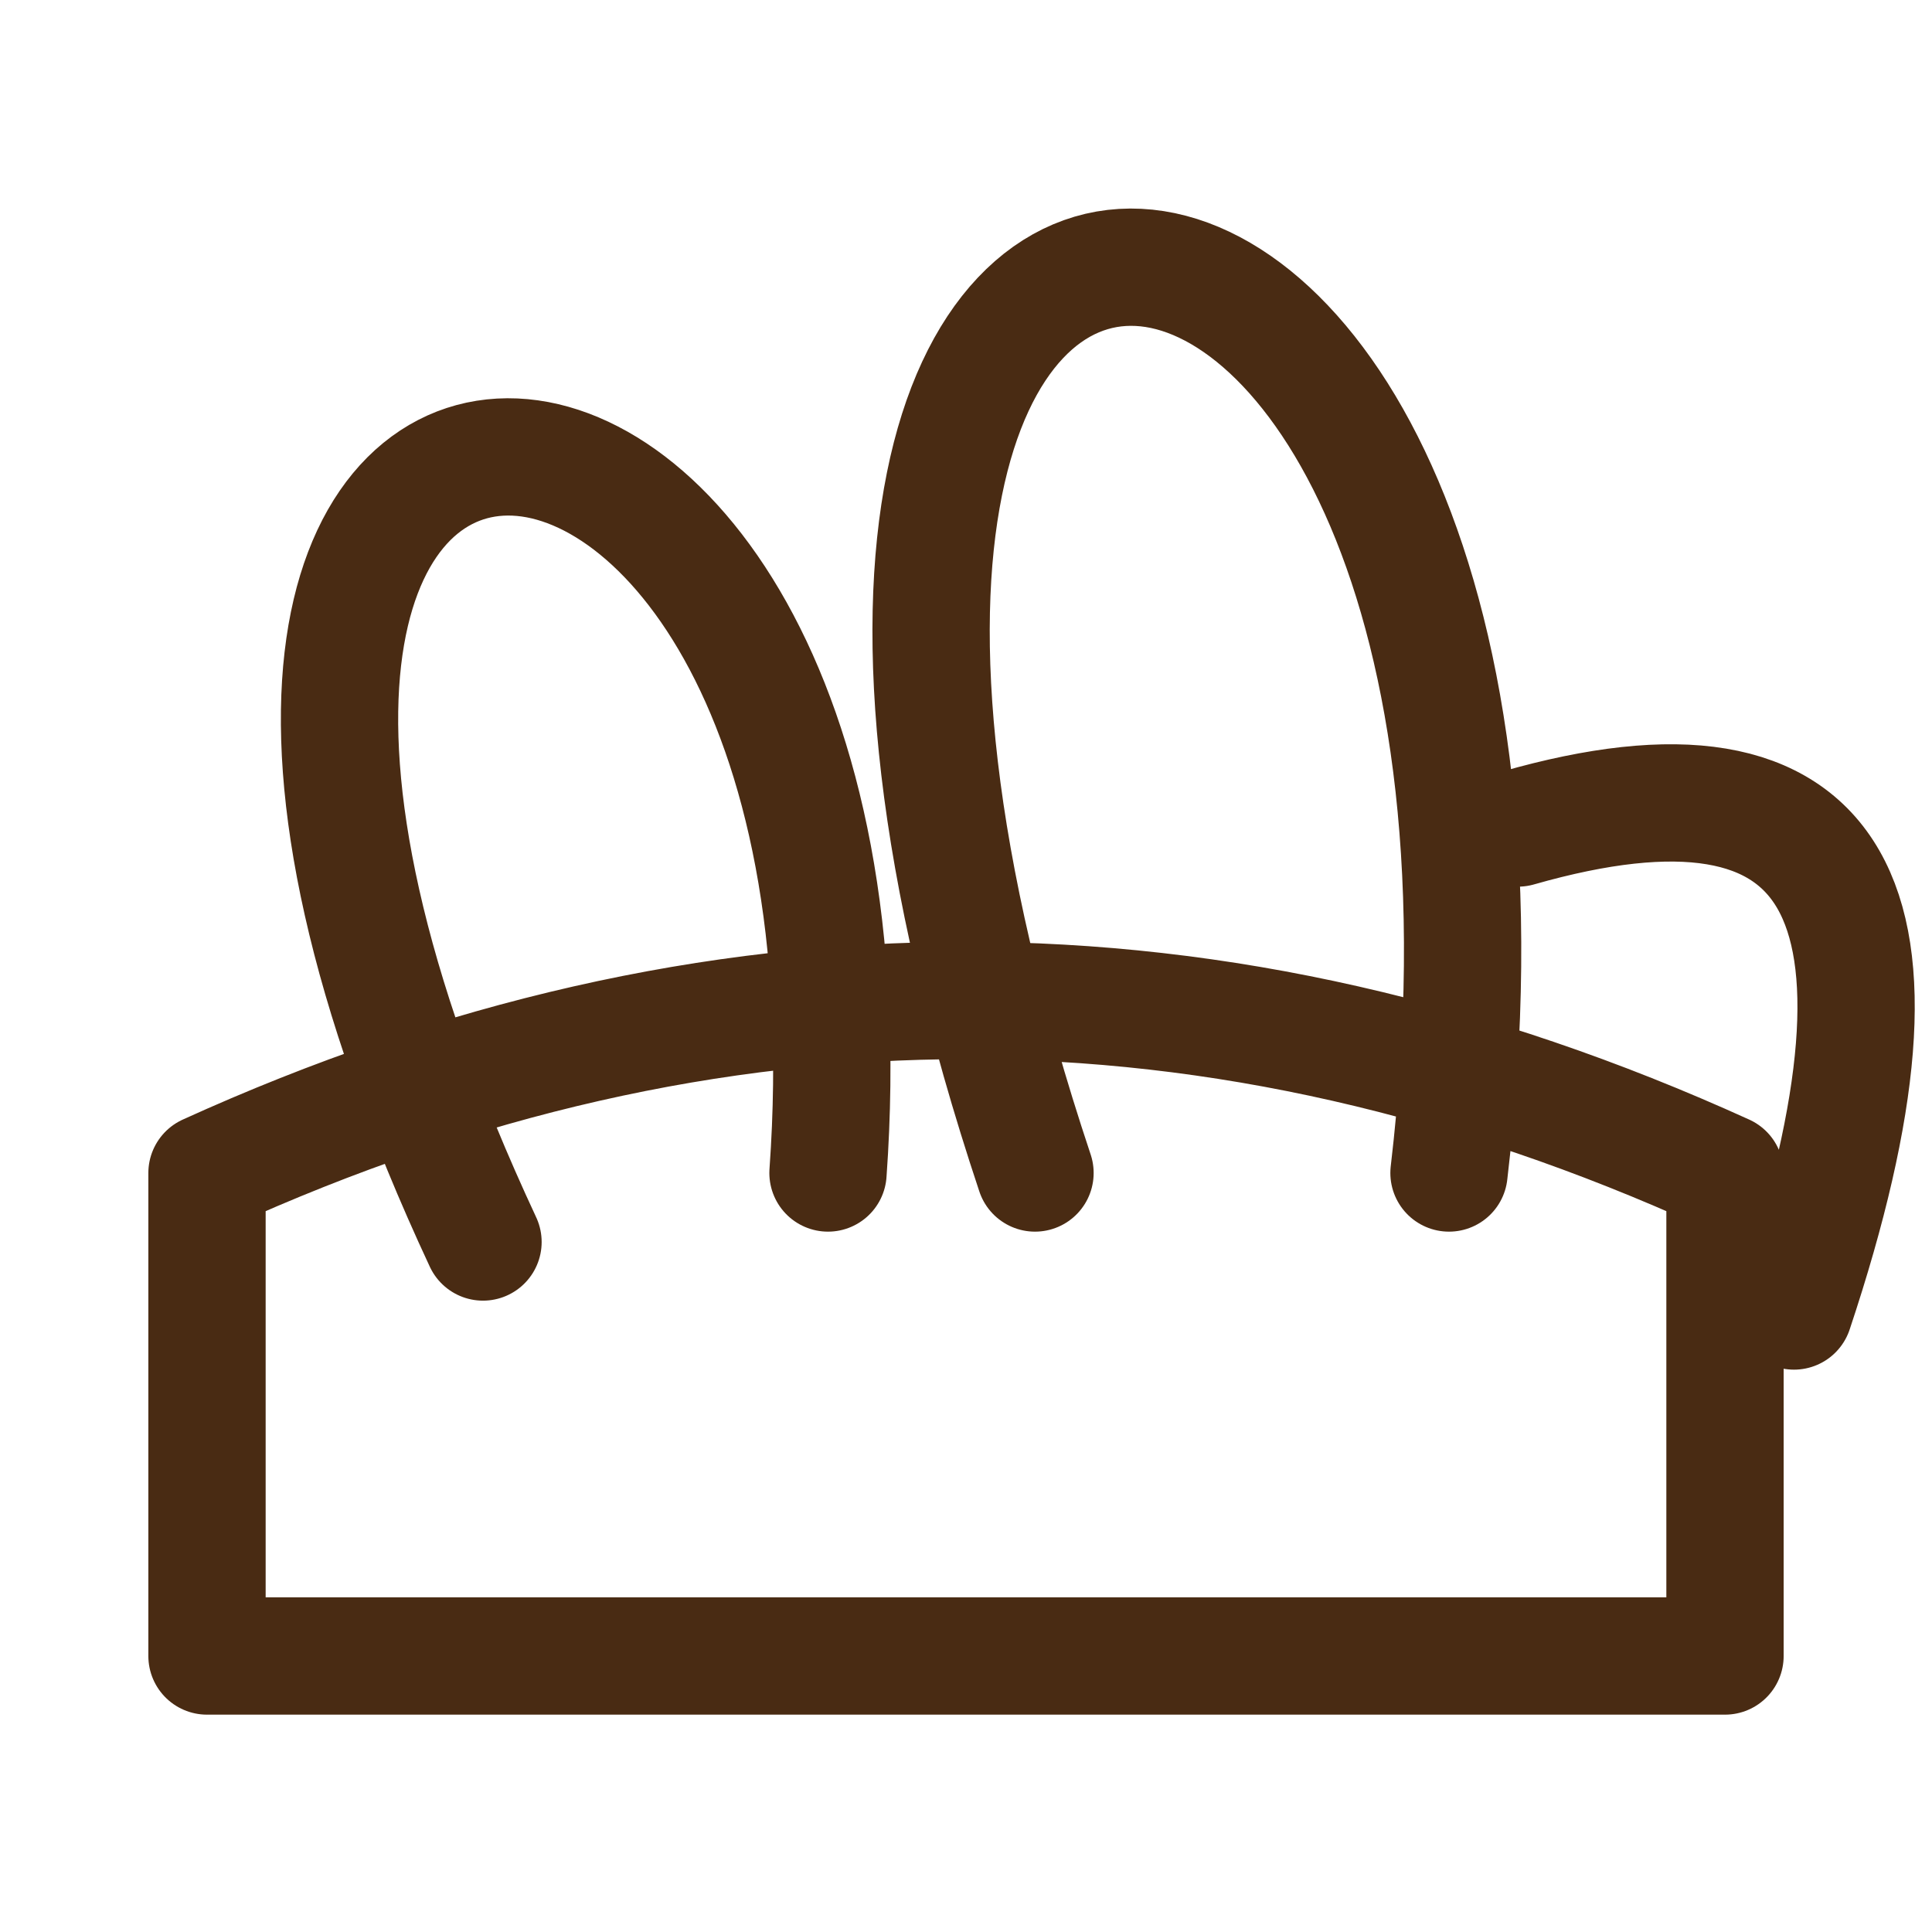
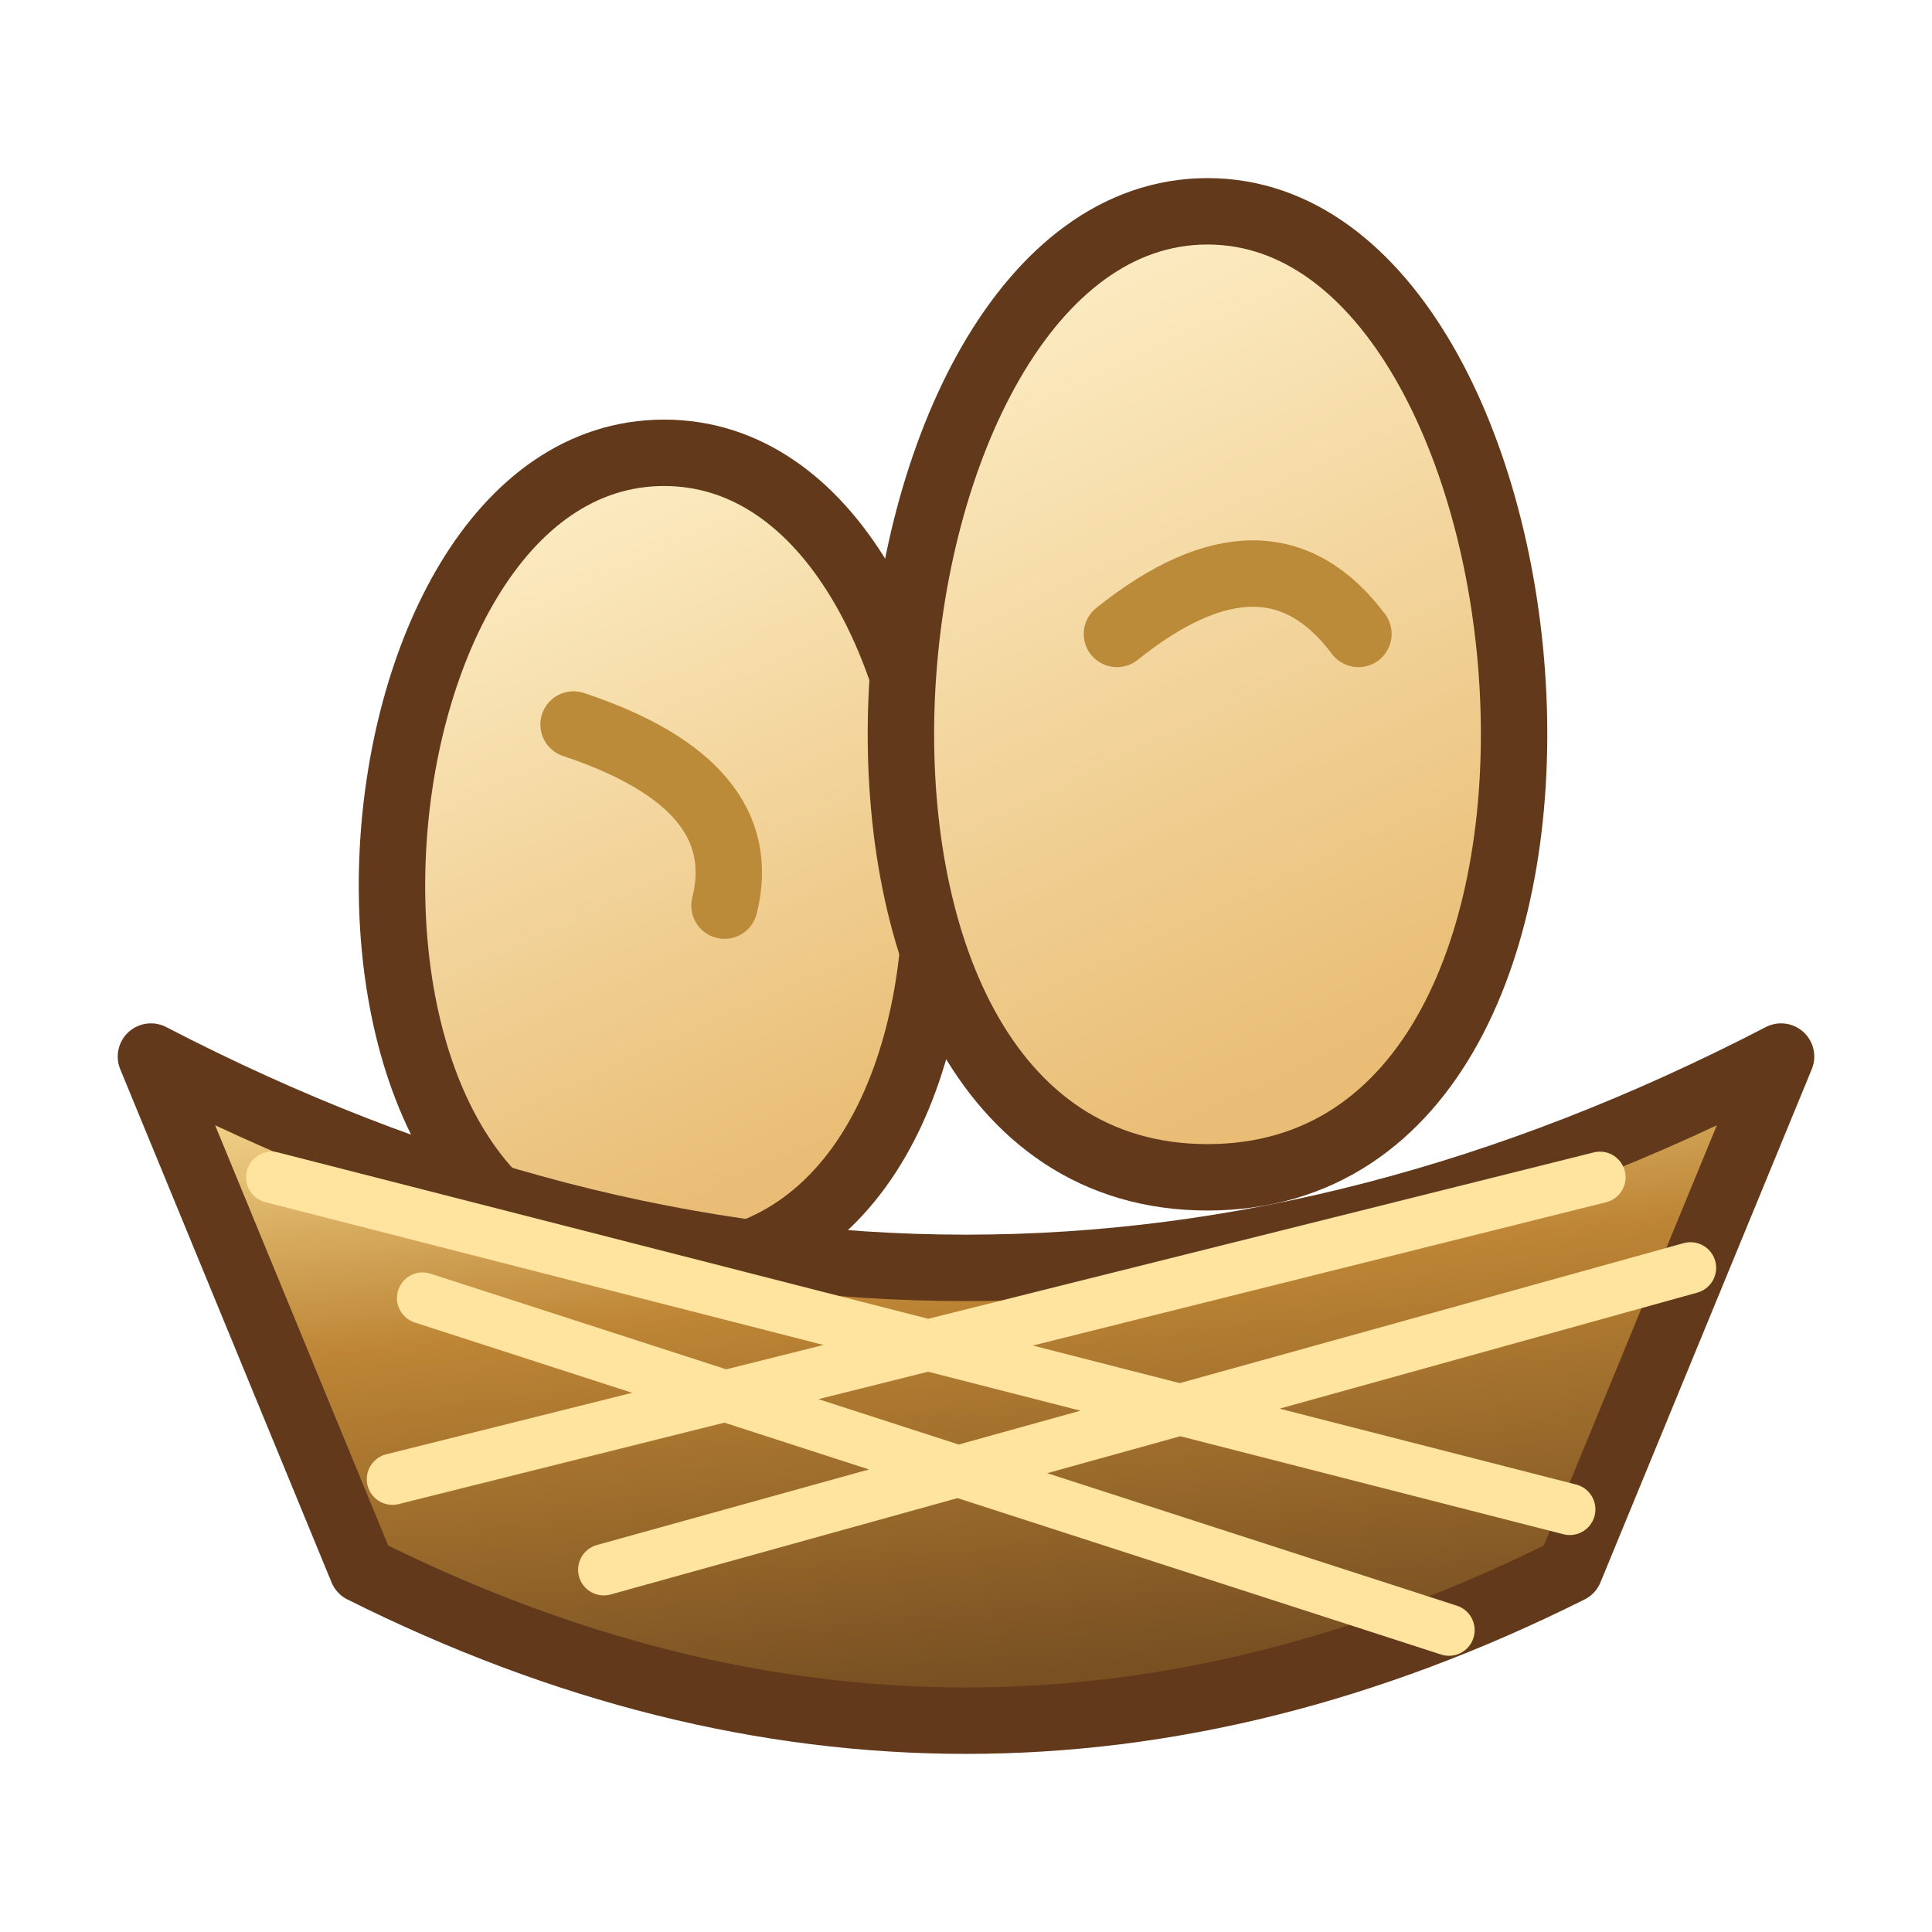
- <svg xmlns="http://www.w3.org/2000/svg" viewBox="0 0 28 28" fill="none" stroke="#492b13" stroke-width="1.7" stroke-linejoin="round" stroke-linecap="round">
-   <path d="M3 17q11-5 22 0v7H3Zm4 1C0 3 13 3 12 17m3 0C9-1 23 0 21 17m1-5q7-2 4 7" />
+ <svg xmlns="http://www.w3.org/2000/svg" viewBox="0 0 64 64" fill="none" stroke="#63391b" stroke-width="2.2" stroke-linejoin="round" stroke-linecap="round">
+   <defs>
+     <linearGradient id="paper" x2=".3" y2="1">
+       <stop stop-color="#fff3ce" />
+       <stop offset="1" stop-color="#e9bd75" />
+     </linearGradient>
+     <linearGradient id="bronze" x2=".25" y2="1">
+       <stop stop-color="#ffe7a0" />
+       <stop offset=".45" stop-color="#bd8535" />
+       <stop offset="1" stop-color="#785022" />
+     </linearGradient>
+     <linearGradient id="copper" x2=".3" y2="1">
+       <stop stop-color="#f4c27e" />
+       <stop offset=".45" stop-color="#ce7545" />
+       <stop offset="1" stop-color="#813b27" />
+     </linearGradient>
+     <linearGradient id="gold" x2=".3" y2="1">
+       <stop stop-color="#fff1b7" />
+       <stop offset=".5" stop-color="#edba4c" />
+       <stop offset="1" stop-color="#c18229" />
+     </linearGradient>
+   </defs>
+   <path d="M22 42C9 42 11 15 22 15s13 27 0 27Z" fill="url(#paper)" />
+   <path d="M40 39C25 39 28 7 40 7s15 32 0 32Z" fill="url(#paper)" />
+   <path d="M19 24q6 2 5 6m13-9q5-4 8 0" fill="none" stroke="#bc8b39" />
+   <path d="M5 35q27 14 54 0l-7 17q-20 10-40 0Z" fill="url(#bronze)" />
+   <path d="m9 39 43 11m-38-7 34 11m-28-2 36-10M13 49l40-10" fill="none" stroke="#ffe4a0" stroke-width="1.7" />
</svg>
